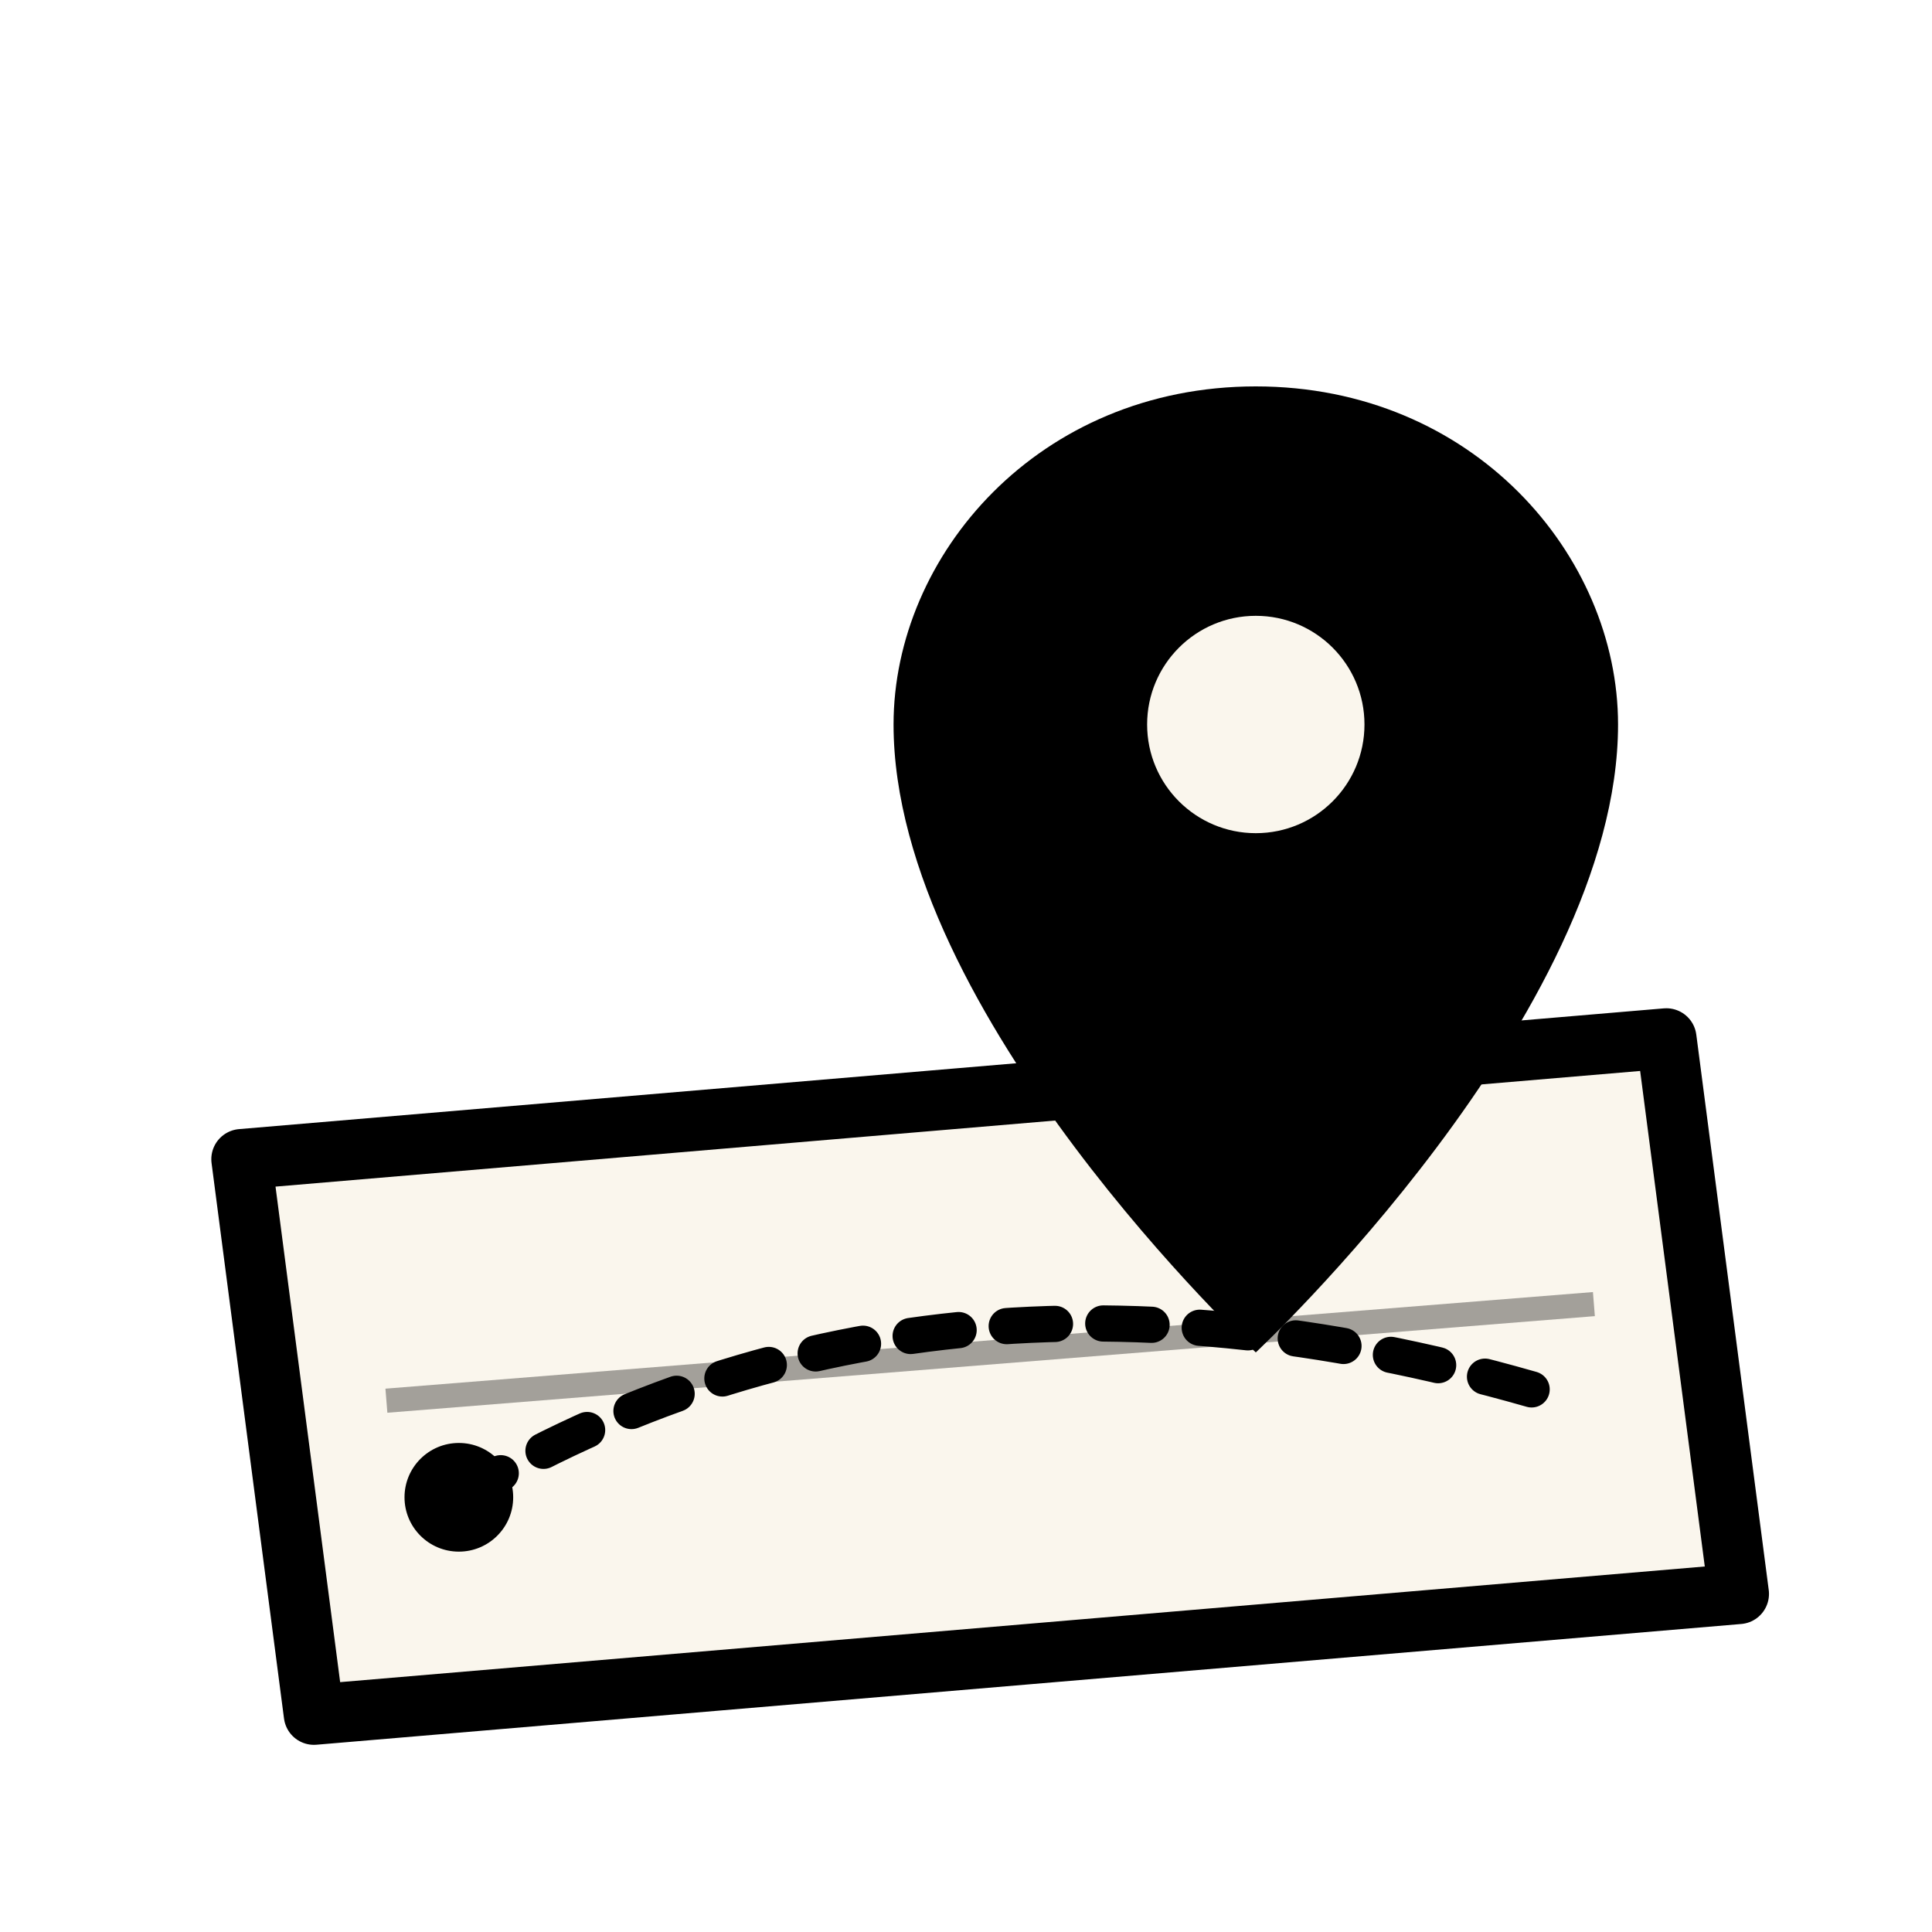
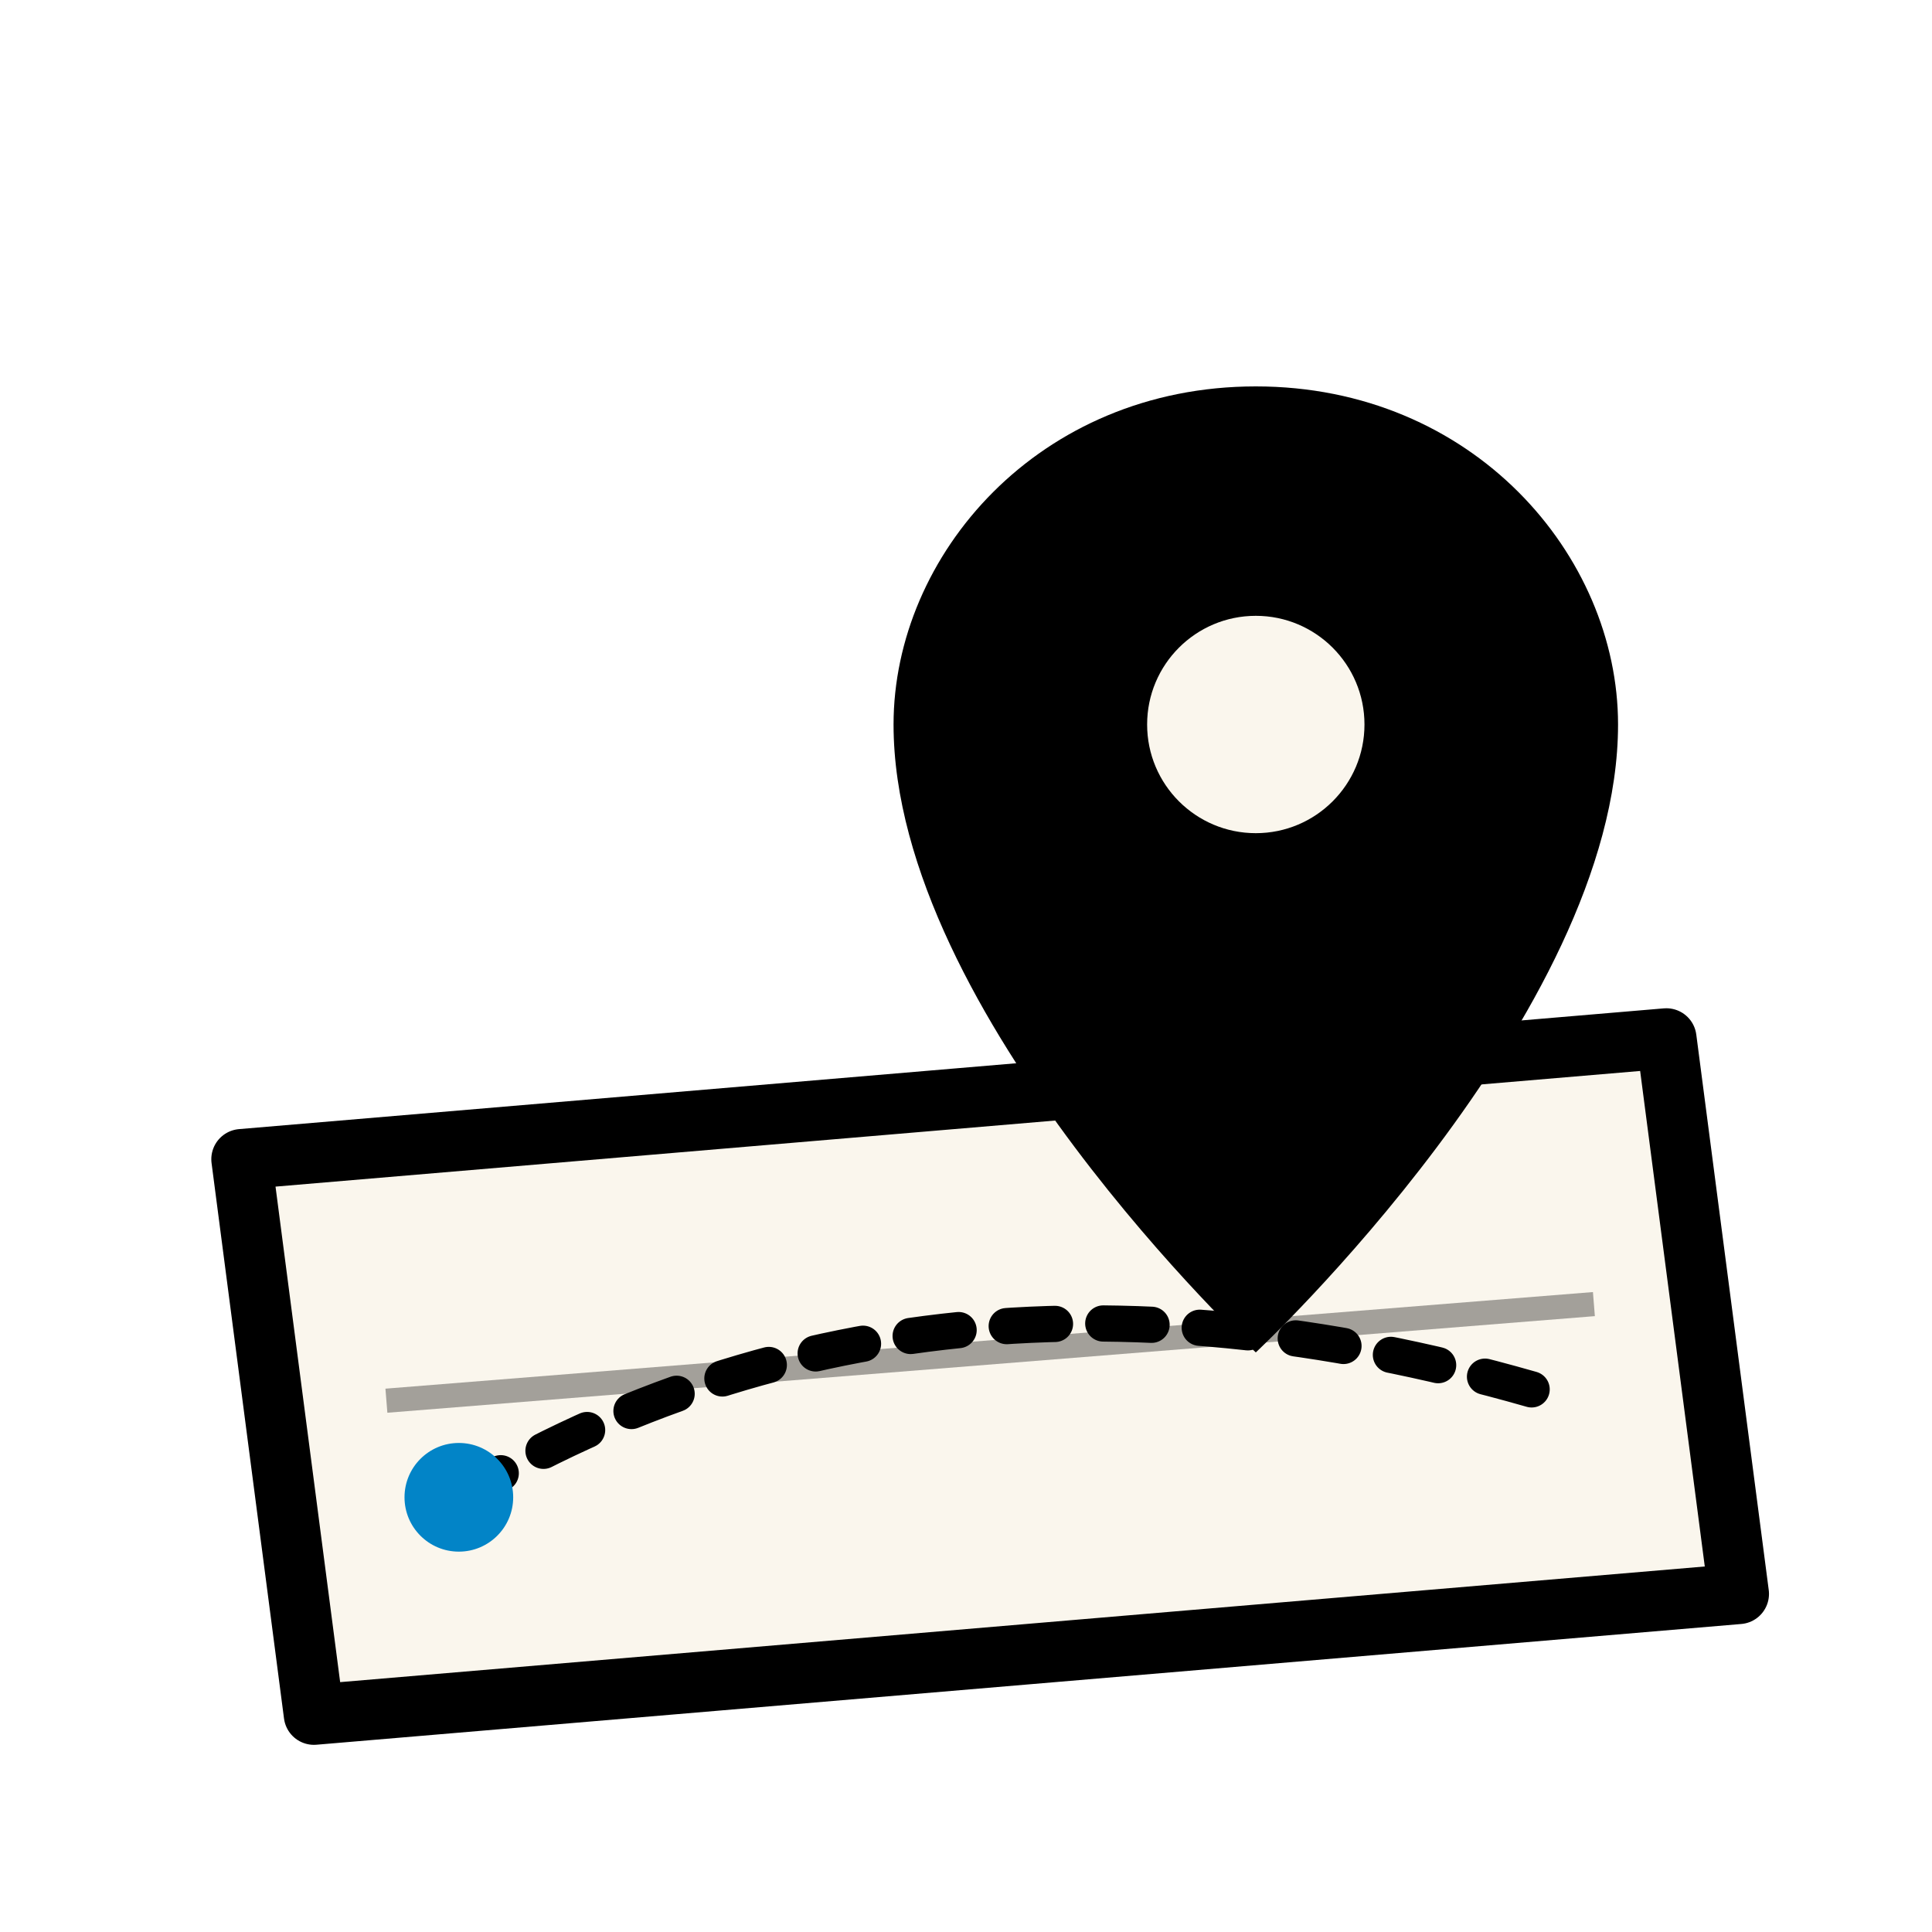
<svg xmlns="http://www.w3.org/2000/svg" viewBox="0 0 160 160" aria-labelledby="rpo-logo-title">
  <path d="M 20 96 L 138 86 L 144 132 L 26 142 Z" fill="#faf6ed" stroke="currentColor" stroke-width="5" stroke-linejoin="round" />
  <path d="M 32 116 L 132 108" fill="none" stroke="currentColor" stroke-width="2" opacity="0.35" />
  <path d="M 38 124 Q 78 100 130 116" fill="none" stroke="currentColor" stroke-width="3" stroke-dasharray="4 4" stroke-linecap="round" />
-   <circle cx="38" cy="124" r="4.5" fill="currentColor" />
+   <circle cx="38" cy="124" r="4.5" fill="#0284c7" />
  <path d="M 104 32 C 86 32, 74 46, 74 60 C 74 84, 104 112, 104 112 C 104 112, 134 84, 134 60 C 134 46, 122 32, 104 32 Z" fill="currentColor" />
  <circle cx="104" cy="60" r="9" fill="#faf6ed" />
</svg>
